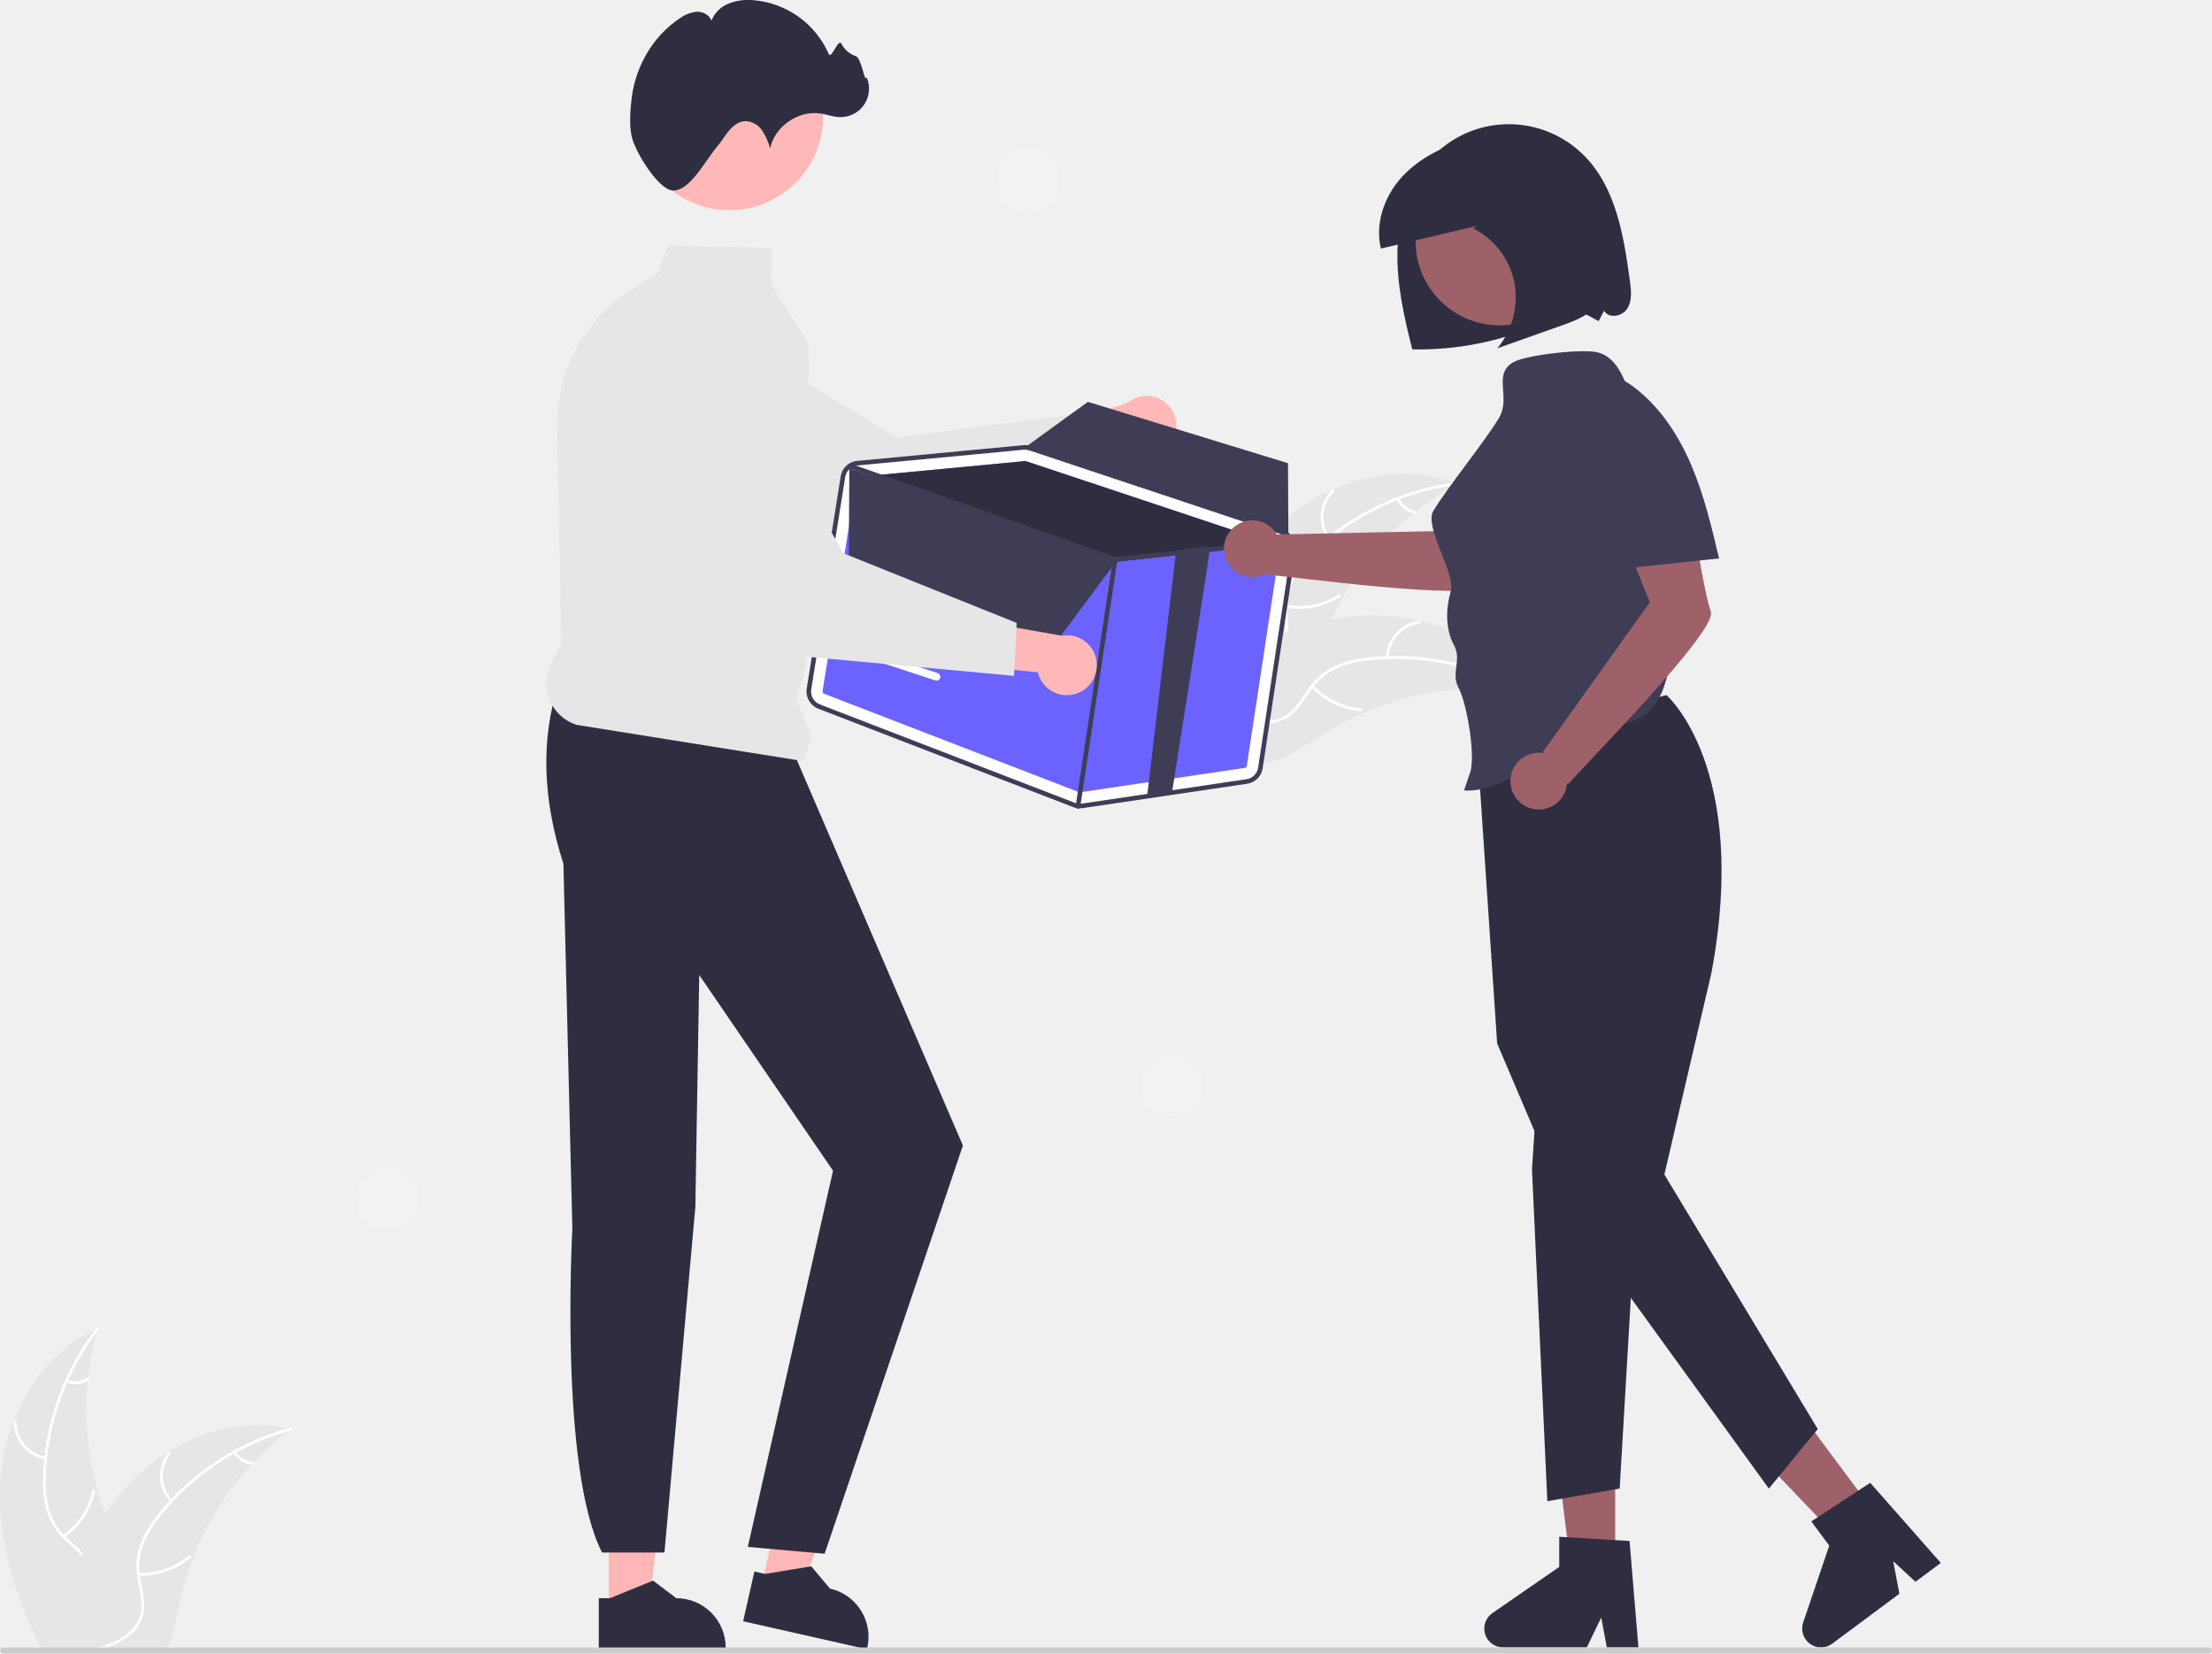
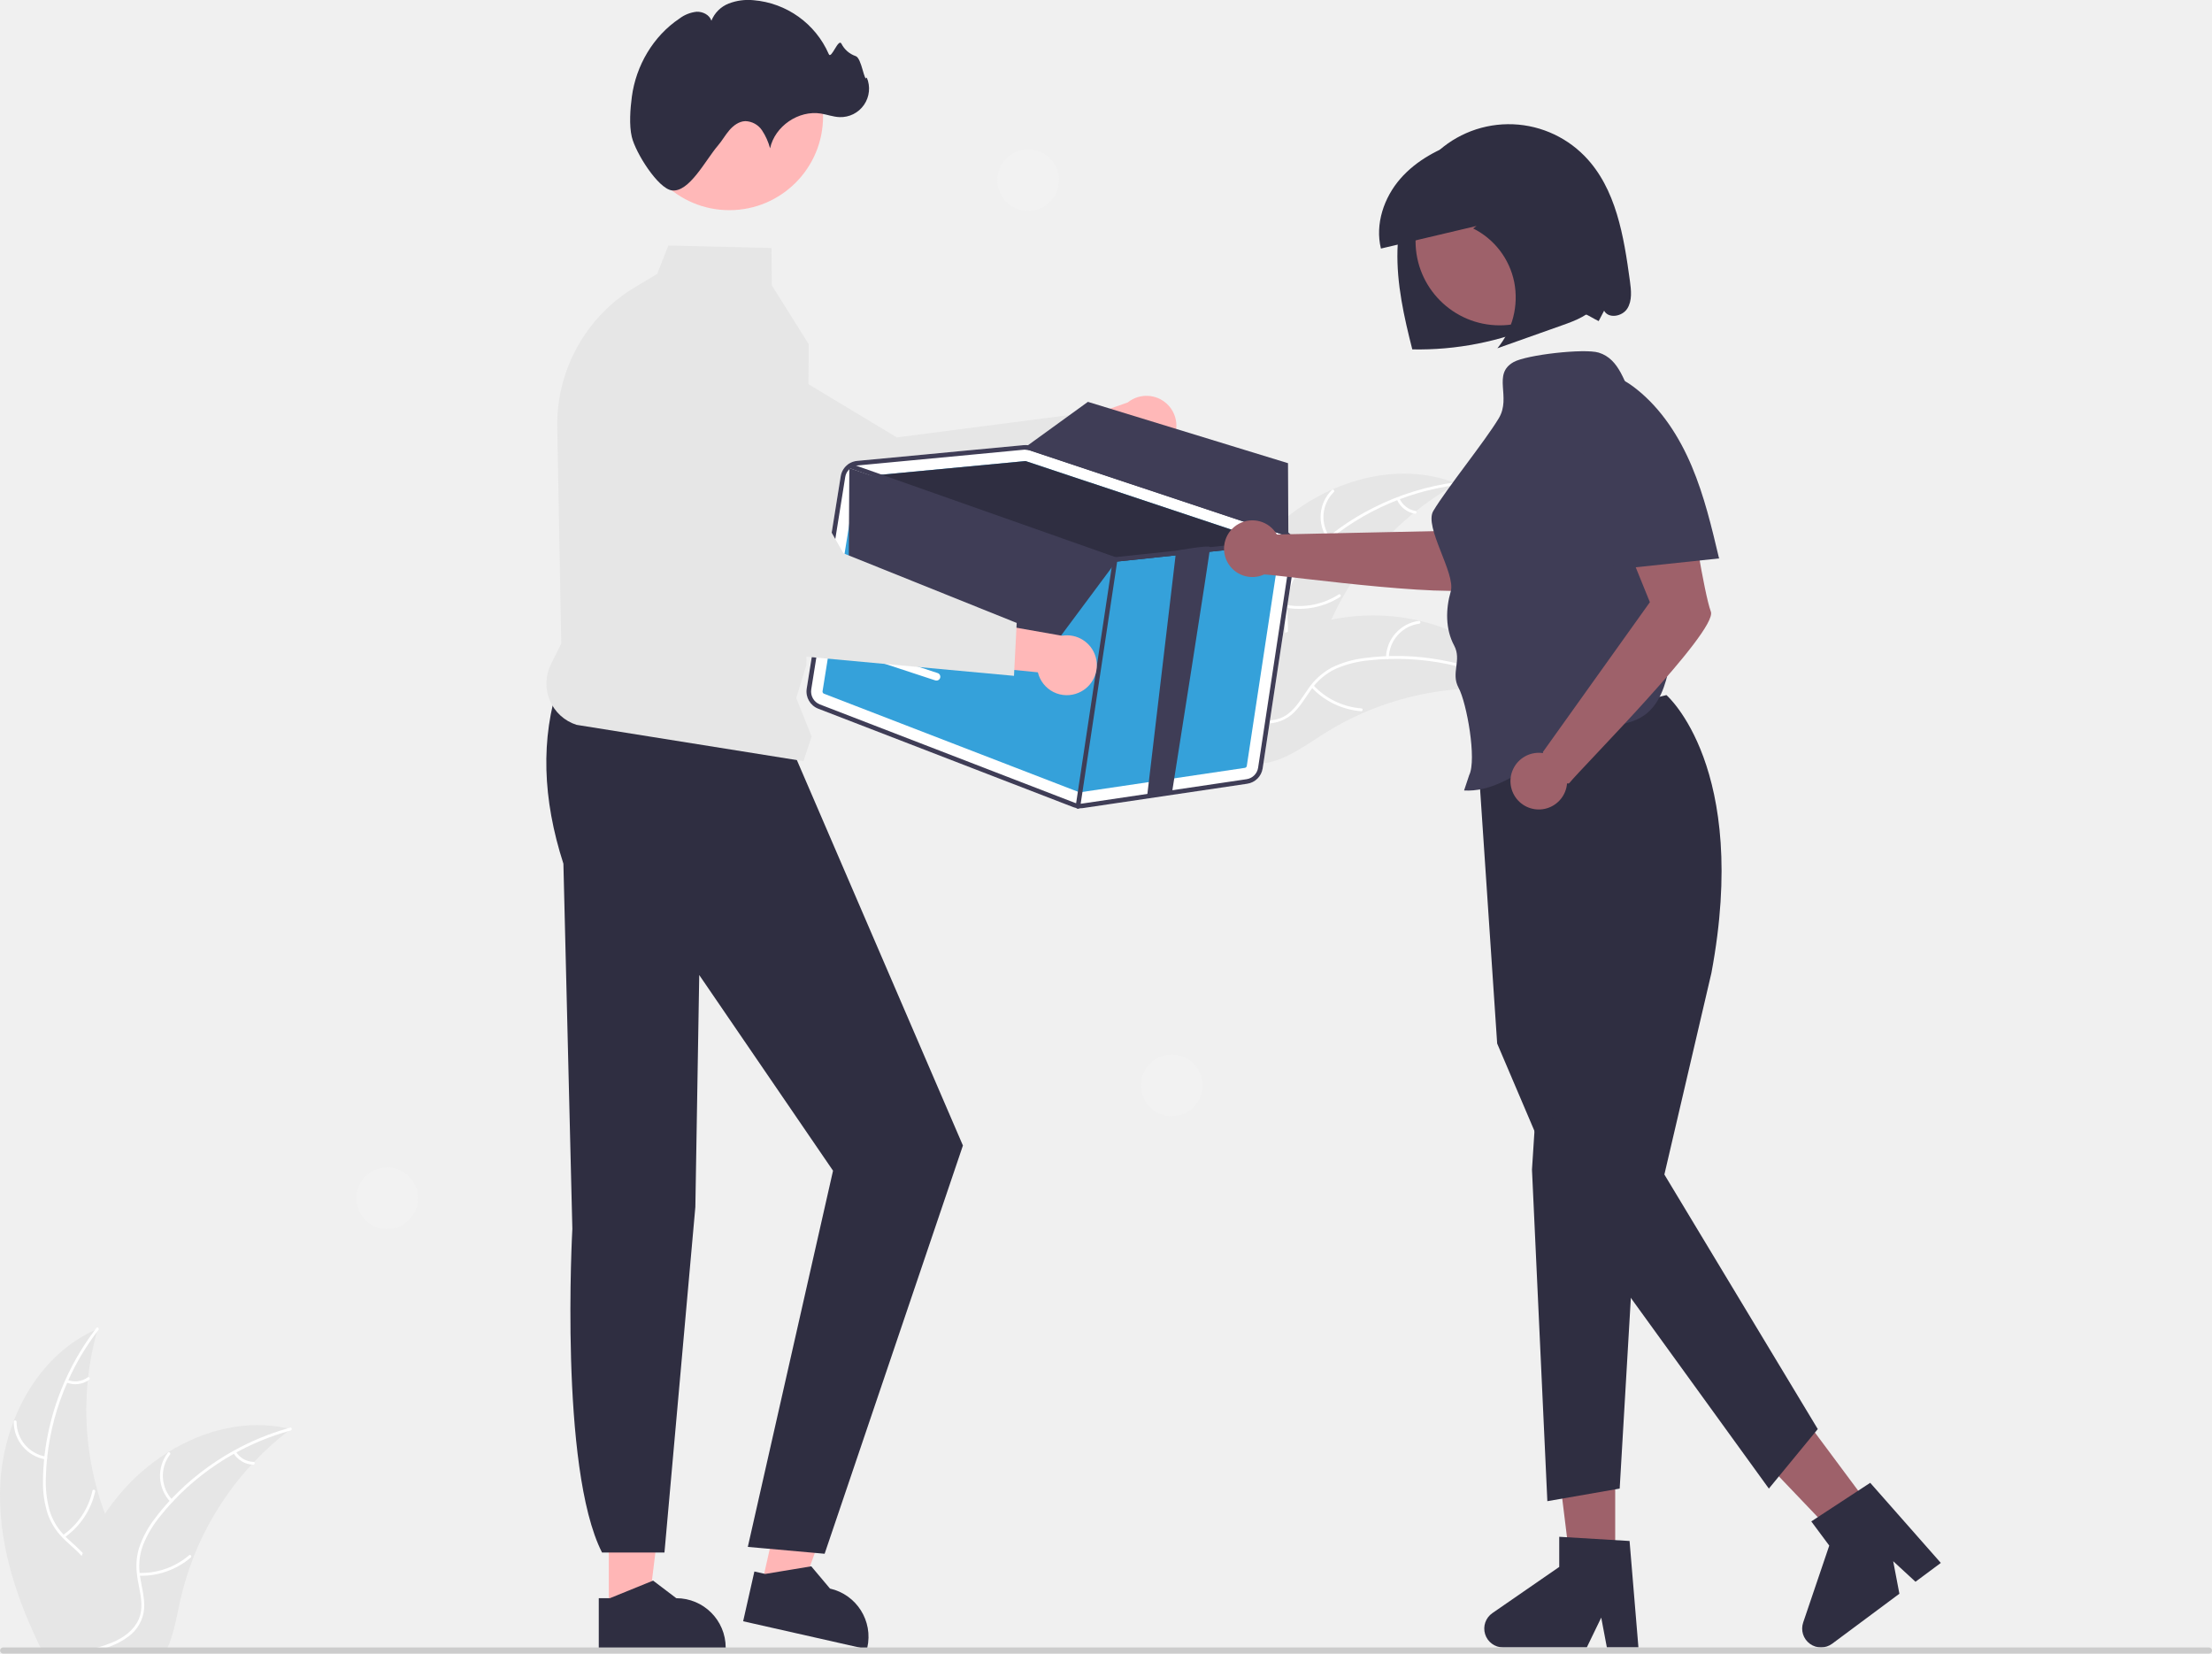
<svg xmlns="http://www.w3.org/2000/svg" data-name="Layer 1" width="862.703" height="644.786" viewBox="0 0 862.703 644.786">
  <polygon points="629.943 612.644 612.777 612.644 604.608 546.435 629.943 546.435 629.943 612.644" fill="#9e616a" />
  <path d="M807.651,769.992H795.341l-2.197-11.622-5.628,11.622H754.867A7.339,7.339,0,0,1,750.697,756.614l26.072-18.007v-11.749l27.424,1.637Z" transform="translate(-168.6484 -127.607)" fill="#2f2e41" />
  <polygon points="731.923 590.981 718.148 601.224 672.085 552.969 692.415 537.851 731.923 590.981" fill="#9e616a" />
  <path d="M925.588,737.048,915.71,744.393l-8.698-8.015,2.419,12.684-26.199,19.482a7.339,7.339,0,0,1-11.33-8.247l10.177-30.007-7.011-9.428,22.983-15.051Z" transform="translate(-168.6484 -127.607)" fill="#2f2e41" />
  <path d="M818.576,398.647s32.569,28.138,17.542,108.352l-18.345,78.597,59.829,99.256-19.077,23.208-77.78-107.433-28.185-66.114L744.652,416.843Z" transform="translate(-168.6484 -127.607)" fill="#2f2e41" />
  <polygon points="599.447 425.746 597.488 456.084 603.483 585.365 631.692 580.452 637.083 488.406 599.447 425.746" fill="#2f2e41" />
  <polygon points="237.445 628.211 252.796 628.21 260.098 569.001 237.443 569.002 237.445 628.211" fill="#ffb6b6" />
  <path d="M402.178,750.806l4.321-0,16.869-6.86,9.041,6.859H432.41A19.266,19.266,0,0,1,451.675,770.07v.626l-49.497.002Z" transform="translate(-168.6484 -127.607)" fill="#2f2e41" />
  <polygon points="296.932 618.538 311.905 621.918 332.071 565.772 309.972 560.782 296.932 618.538" fill="#ffb6b6" />
  <path d="M462.865,740.393l4.215.952,17.966-2.976,7.308,8.682.001 0a19.266,19.266,0,0,1,14.549,23.036l-.138.611L458.484,759.797Z" transform="translate(-168.6484 -127.607)" fill="#2f2e41" />
  <path d="M386.652,393.843c-7.197,21.706-6.436,45.268,1.73,70.556l3.491,142.378S386.671,700.146,403.454,733.002h24.34l12.051-134.751,1.513-90.446,52.182,76.306L460.305,730.799l29.957,2.678,53.934-159.191L477.652,419.843Z" transform="translate(-168.6484 -127.607)" fill="#2f2e41" />
  <path d="M667.346,332.015c18.617-16.777,46.309-25.212,69.537-15.805a115.466,115.466,0,0,0-51.888,59.935c-3.698,9.838-6.786,21.166-15.882,26.433-5.659,3.278-12.7,3.438-19.046,1.856-6.346-1.582-12.162-4.754-17.899-7.894l-1.632-.037C637.864,372.537,648.729,348.791,667.346,332.015Z" transform="translate(-168.6484 -127.607)" fill="#e6e6e6" />
  <path d="M736.753,316.719A98.692,98.692,0,0,0,681.847,342.65a42.5,42.5,0,0,0-8.345,10.377,24.376,24.376,0,0,0-2.818,12.516c.101,4.058.673,8.198-.214,12.21a14.925,14.925,0,0,1-7.425,9.689c-4.546,2.613-9.759,3.437-14.886,4.065-5.692.698-11.615,1.332-16.542,4.525-.597.387-1.162-.562-.566-.948,8.572-5.555,19.42-3.534,28.637-7.241,4.301-1.73,8.107-4.766,9.454-9.357,1.178-4.015.591-8.284.454-12.392a26.011,26.011,0,0,1,2.299-12.34,39.29,39.29,0,0,1,7.916-10.659,95.749,95.749,0,0,1,24.333-17.42A100.443,100.443,0,0,1,736.743,315.615c.703-.091.709,1.015.01,1.105Z" transform="translate(-168.6484 -127.607)" fill="#fff" />
  <path d="M686.447,337.791a14.807,14.807,0,0,1,1.632-19.104c.506-.499,1.305.265.798.764a13.711,13.711,0,0,0-1.482,17.774c.415.577-.536,1.14-.948.566Z" transform="translate(-168.6484 -127.607)" fill="#fff" />
  <path d="M670.362,363.491a28.539,28.539,0,0,0,20.394-4.083c.598-.385,1.164.564.566.948a29.685,29.685,0,0,1-21.23,4.206c-.701-.126-.427-1.197.27-1.071Z" transform="translate(-168.6484 -127.607)" fill="#fff" />
  <path d="M714.447,321.948a8.381,8.381,0,0,0,6.269,4.894c.702.117.427,1.188-.27,1.071a9.392,9.392,0,0,1-6.947-5.399.571.571,0,0,1,.191-.757.555.555,0,0,1,.757.191Z" transform="translate(-168.6484 -127.607)" fill="#fff" />
  <path d="M762.461,397.115c-.44-.061-.881-.122-1.328-.176a110.379,110.379,0,0,0-17.882-.908c-.462.007-.931.021-1.392.041a116.365,116.365,0,0,0-41.75,9.61,113.005,113.005,0,0,0-15.163,8.056c-6.688,4.234-13.602,9.358-21.078,11.085a19.386,19.386,0,0,1-2.362.421l-30.889-26.745c-.04-.096-.086-.185-.126-.282l-1.282-1.011c.239-.176.49-.353.729-.528.138-.102.283-.199.421-.301.094-.066.189-.133.27-.198.031-.022.063-.044.088-.059.081-.065.164-.117.239-.176q2.103-1.49,4.235-2.955c.006-.007.006-.007.019-.008a166.157,166.157,0,0,1,34.601-18.599c.367-.139.739-.285,1.12-.411a107.831,107.831,0,0,1,16.939-4.767,95.329,95.329,0,0,1,9.553-1.334,79.272,79.272,0,0,1,24.723,1.752c16.143,3.743,30.91,12.608,39.656,26.433C762.027,396.406,762.244,396.754,762.461,397.115Z" transform="translate(-168.6484 -127.607)" fill="#e6e6e6" />
  <path d="M762.052,397.446a98.692,98.692,0,0,0-59.452-12.353A42.5,42.5,0,0,0,689.69,388.354a24.376,24.376,0,0,0-9.785,8.297c-2.363,3.301-4.398,6.951-7.522,9.62a14.925,14.925,0,0,1-11.761,3.266c-5.203-.651-9.862-3.132-14.333-5.717-4.965-2.87-10.076-5.93-15.932-6.347-.71-.051-.59-1.149.119-1.098,10.189.726,17.633,8.871,27.225,11.46,4.476,1.208,9.343,1.075,13.182-1.779,3.358-2.496,5.459-6.258,7.823-9.621a26.011,26.011,0,0,1,9.265-8.469,39.29,39.29,0,0,1,12.738-3.745,95.749,95.749,0,0,1,29.917.742,100.443,100.443,0,0,1,32.085,11.596c.616.351-.045,1.237-.657.888Z" transform="translate(-168.6484 -127.607)" fill="#fff" />
  <path d="M709.199,383.983a14.807,14.807,0,0,1,12.805-14.271c.705-.093.883.997.177,1.091a13.711,13.711,0,0,0-11.884,13.299c-.016.711-1.114.588-1.098-.119Z" transform="translate(-168.6484 -127.607)" fill="#fff" />
  <path d="M680.883,394.819a28.539,28.539,0,0,0,18.742,9.018c.709.053.59,1.151-.119,1.098a29.685,29.685,0,0,1-19.483-9.424c-.484-.523.38-1.212.861-.692Z" transform="translate(-168.6484 -127.607)" fill="#fff" />
  <path d="M741.094,388.191a8.381,8.381,0,0,0,2.058,7.682c.49.516-.374,1.205-.861.692a9.392,9.392,0,0,1-2.296-8.493.571.571,0,0,1,.609-.49.555.555,0,0,1,.49.609Z" transform="translate(-168.6484 -127.607)" fill="#fff" />
  <path d="M219.922,754.743c-1.45,5.44-5.26,9.97-9.86,13.27-.75.54-1.52,1.04-2.3,1.51-.24.14-.48.29-.73.42q-.405.24-.81.45h-21.63c-.39-.79-.77-1.59-1.15-2.38-9.27-19.48-15.78-40.5-14.67-61.91a79.254,79.254,0,0,1,5.17-24.25c5.94-15.47,16.78-28.86,31.69-35.6.37-.17.76-.34,1.14-.5-.12.43-.24.85-.36,1.28a110.785,110.785,0,0,0-3.38,17.59c-.06.46-.11.92-.15,1.39a116.054,116.054,0,0,0,3.72,42.69c.01.03.02.07.03.1q1.275,4.605,2.96,9.07c.88,2.35,1.83,4.67,2.87,6.95C216.802,734.393,222.622,744.593,219.922,754.743Z" transform="translate(-168.6484 -127.607)" fill="#e6e6e6" />
  <path d="M207.042,646.203c-.21.28-.42.55-.63.83a98.129,98.129,0,0,0-11.12,18.76c-.16.33-.31.66-.44,1a97.814,97.814,0,0,0-7.82,29.24,1.49,1.49,0,0,0-.02.21c-.25,2.36-.4,4.74-.46,7.12a42.48,42.48,0,0,0,1.43,13.24,23.769,23.769,0,0,0,5.46,9.42c.25.27.5.54.77.8.2.21.42.42.63.62,2.02,1.93,4.23,3.72,6.13,5.79a21.432,21.432,0,0,1,2.35,3,14.904,14.904,0,0,1,1.6,12.1c-1.36,5.06-4.47,9.33-7.65,13.4-1.59,2.04-3.23,4.1-4.65,6.28-.52.78-1,1.57-1.44,2.38h-1.26c.42-.81.88-1.6,1.38-2.38,3.65-5.75,8.84-10.69,11.53-17.02,1.82-4.27,2.37-9.11.07-13.3a17.682,17.682,0,0,0-2.43-3.38c-1.83-2.07-4.02-3.84-6.01-5.71-.5-.47-.99-.95-1.46-1.45a24.964,24.964,0,0,1-5.64-8.9,39.23,39.23,0,0,1-1.94-13.13c0-2.84.15-5.7.43-8.54.03-.36.07-.73.11-1.1a100.767,100.767,0,0,1,19.67-49.23c.2-.28.41-.55.62-.82C206.682,644.873,207.472,645.653,207.042,646.203Z" transform="translate(-168.6484 -127.607)" fill="#fff" />
  <path d="M186.365,696.678a14.807,14.807,0,0,1-12.354-14.663.553.553,0,0,1,1.105-.024,13.711,13.711,0,0,0,11.52,13.616c.701.114.427,1.185-.27,1.071Z" transform="translate(-168.6484 -127.607)" fill="#fff" />
  <path d="M193.164,726.224a28.539,28.539,0,0,0,11.533-17.308c.151-.695,1.222-.424,1.071.27a29.685,29.685,0,0,1-12.038,17.986c-.585.406-1.148-.544-.566-.948Z" transform="translate(-168.6484 -127.607)" fill="#fff" />
  <path d="M194.961,665.676a8.381,8.381,0,0,0,7.893-.972c.579-.414,1.142.538.566.948a9.392,9.392,0,0,1-8.73,1.094.571.571,0,0,1-.4-.671.555.555,0,0,1,.671-.4Z" transform="translate(-168.6484 -127.607)" fill="#fff" />
  <path d="M282.062,684.873c-.35.27-.71.54-1.06.82a110.362,110.362,0,0,0-13.29,12c-.32.33-.64.67-.95,1.01l-.01.01a116.347,116.347,0,0,0-22.66,36.14l-.03.09c-.01.03-.02.05-.03.08a114.443,114.443,0,0,0-5.03,16.42c-1.22,5.46-2.22,11.31-4.13,16.57-.29.81-.61,1.61-.95,2.38h-44.46c.15-.79.31-1.59.47-2.38a160.302,160.302,0,0,1,10.54-33.7c.16-.36.32-.72.5-1.08a108.305,108.305,0,0,1,8.61-15.35.01.01,0,0,1,.01-.01,94.956,94.956,0,0,1,5.8-7.69,79.119,79.119,0,0,1,18.72-16.24c.04-.03.09-.05.13-.08,14.04-8.71,30.68-12.86,46.59-9.27h.01C281.252,684.683,281.652,684.773,282.062,684.873Z" transform="translate(-168.6484 -127.607)" fill="#e6e6e6" />
  <path d="M282.012,685.403c-.34.09-.68.19-1.01.29a98.589,98.589,0,0,0-20.17,8.27c-.32.17-.64.35-.96.53a98.255,98.255,0,0,0-23.79,18.59.035.035,0,0,0-.01.02c-.08.08-.17.17-.24.25-1.6,1.72-3.14,3.51-4.6,5.35a42.769,42.769,0,0,0-6.82,11.43,23.674,23.674,0,0,0-1.31,10.81c.03.37.08.73.13,1.1.04.29.08.58.13.88.66,4.01,1.8,8.03,1.48,12.12a14.909,14.909,0,0,1-6.01,10.63,23.794,23.794,0,0,1-3.68,2.34,36.852,36.852,0,0,1-5.77,2.38h-3.93c.53-.15,1.05-.3,1.58-.45a48.212,48.212,0,0,0,5.53-1.93,26.912,26.912,0,0,0,3-1.48c4.02-2.31,7.37-5.85,8.07-10.58.61-4.14-.57-8.28-1.27-12.33-.12-.7-.23-1.39-.29-2.08a24.439,24.439,0,0,1,.85-10.46,39.062,39.062,0,0,1,6.36-11.66,83.355,83.355,0,0,1,5.48-6.55q.36-.405.75-.81a100.901,100.901,0,0,1,24.21-18.73h.01a99.288,99.288,0,0,1,21.1-8.74h.01c.33-.1.67-.2,1-.29C282.532,684.123,282.692,685.213,282.012,685.403Z" transform="translate(-168.6484 -127.607)" fill="#fff" />
  <path d="M235.116,713.252a14.807,14.807,0,0,1-1.036-19.145c.432-.564,1.329.081.896.646A13.711,13.711,0,0,0,235.977,712.56c.491.514-.372,1.203-.861.692Z" transform="translate(-168.6484 -127.607)" fill="#fff" />
  <path d="M222.755,740.937a28.539,28.539,0,0,0,19.629-6.876c.539-.464,1.231.397.692.861a29.685,29.685,0,0,1-20.441,7.113c-.712-.028-.589-1.126.119-1.098Z" transform="translate(-168.6484 -127.607)" fill="#fff" />
  <path d="M260.644,693.674a8.381,8.381,0,0,0,6.888,3.977c.712.019.588,1.117-.119,1.098a9.392,9.392,0,0,1-7.629-4.382.571.571,0,0,1,.084-.776.555.555,0,0,1,.776.084Z" transform="translate(-168.6484 -127.607)" fill="#fff" />
  <path d="M625.031,300.737a11.599,11.599,0,0,1-17.767.838l-37.8,16.44,3.682-21.102,35.331-12.377a11.662,11.662,0,0,1,16.554,16.201Z" transform="translate(-168.6484 -127.607)" fill="#ffb8b8" />
  <path d="M599.806,307.325l-87.798,39.108-.188-.067-100.067-35.659a32.96,32.96,0,0,1-14.782-42.756h0a32.924,32.924,0,0,1,46.987-14.637l74.469,44.859,72.211-9.359Z" transform="translate(-168.6484 -127.607)" fill="#e6e6e6" />
  <path d="M1031.352,771.203a1.187,1.187,0,0,1-1.19,1.19h-860.29a1.19,1.19,0,0,1,0-2.38h860.29A1.187,1.187,0,0,1,1031.352,771.203Z" transform="translate(-168.6484 -127.607)" fill="#ccc" />
  <path d="M481.992,424.404l-88.506-14.157a16.893,16.893,0,0,1-9.956-23.646l4.014-8.028-1.559-84.347A62.482,62.482,0,0,1,416.322,239.572l8.631-5.161,4.362-11.077,40.22.981.117,14.527,14.404,22.968-0.0.095-.904,125.014-3.97,12.901,6.002,15.006Z" transform="translate(-168.6484 -127.607)" fill="#e6e6e6" />
  <circle cx="284.459" cy="45.41" r="36.544" fill="#ffb8b8" />
  <path d="M415.054,180.984c-1.09-4.592-.59-11.053.026-15.677,1.615-12.121,8.346-23.645,18.573-30.47a13.38,13.38,0,0,1,6.665-2.648c2.419-.101,5.042,1.194,5.785,3.499a11.993,11.993,0,0,1,6.766-6.709,21.136,21.136,0,0,1,9.631-1.297,35.197,35.197,0,0,1,29.363,20.989c.976,2.319,3.702-6.246,4.939-4.055a9.741,9.741,0,0,0,5.524,4.853c2.423.676,3.408,10.66,4.361,8.332a11.098,11.098,0,0,1-10.611,15.475c-2.466-.092-4.825-.999-7.262-1.39-8.715-1.396-17.96,4.923-19.823,13.551a23.987,23.987,0,0,0-3.156-7.021,8.119,8.119,0,0,0-6.513-3.579c-2.48.093-4.659,1.714-6.268,3.603s-2.817,4.093-4.438,5.972c-4.755,5.513-11.187,18.37-17.965,17.432C425.303,201.103,416.542,187.253,415.054,180.984Z" transform="translate(-168.6484 -127.607)" fill="#2f2e41" />
  <path d="M674.012,342.148a7.133,7.133,0,0,0-4.807-7.854l-98.413-32.777a7.132,7.132,0,0,0-2.933-.337l-24.667,2.333-14.154,1.343-26.119,2.468a7.155,7.155,0,0,0-6.384,5.99l-13.261,82.838a7.186,7.186,0,0,0,4.484,7.796l99.44,38.384a6.947,6.947,0,0,0,1.446.388,7.136,7.136,0,0,0,2.176.016l64.255-9.523a7.121,7.121,0,0,0,6.023-5.999Z" transform="translate(-168.6484 -127.607)" fill="#fff" />
-   <path d="M490.013,398.11l99.44,38.382a.897.897,0,0,0,.457.054l64.247-9.522a.883.883,0,0,0,.755-.752l12.92-85.067a.905.905,0,0,0-.599-.982l-.662-.224-97.758-32.546a.678.678,0,0,0-.137-.033.887.887,0,0,0-.23-.012l-60.164,5.693-4.774.448a.903.903,0,0,0-.795.748l-13.259,82.834A.897.897,0,0,0,490.013,398.11Z" transform="translate(-168.6484 -127.607)" fill="#6c63ff" />
+   <path d="M490.013,398.11l99.44,38.382a.897.897,0,0,0,.457.054l64.247-9.522a.883.883,0,0,0,.755-.752l12.92-85.067a.905.905,0,0,0-.599-.982l-.662-.224-97.758-32.546a.678.678,0,0,0-.137-.033.887.887,0,0,0-.23-.012l-60.164,5.693-4.774.448a.903.903,0,0,0-.795.748l-13.259,82.834A.897.897,0,0,0,490.013,398.11Z" transform="translate(-168.6484 -127.607)" fill="#35a1da" />
  <path d="M508.282,313.102l60.164-5.693a.887.887,0,0,1,.23.012.678.678,0,0,1,.137.033l97.758,32.546-25.787,2.73-9.65,1.017-27.46,2.901a1.939,1.939,0,0,1-.241-.003c-.049-.015-.098-.029-.156-.045Z" transform="translate(-168.6484 -127.607)" fill="#2f2e41" />
  <path d="M487.758,403.952l99.44,38.382a6.722,6.722,0,0,0,1.45.38,7.224,7.224,0,0,0,2.177.027l64.247-9.522a7.135,7.135,0,0,0,6.028-6.004l12.91-85.068a7.19,7.19,0,0,0-.418-3.717c-.065-.157-.131-.314-.207-.462a6.99,6.99,0,0,0-2.264-2.698,7.138,7.138,0,0,0-1.916-.977l-.117-.041-98.292-32.738a8.955,8.955,0,0,0-1.227-.298,7.086,7.086,0,0,0-1.715-.033l-24.663,2.325-14.153,1.35L502.917,307.326a7.092,7.092,0,0,0-3.019.997,1.329,1.329,0,0,0-.202.121,1.192,1.192,0,0,0-.13.098,7.148,7.148,0,0,0-3.027,4.764l-13.27,82.843A7.194,7.194,0,0,0,487.758,403.952Zm10.542-90.357a5.3,5.3,0,0,1,1.27-2.671,4.651,4.651,0,0,1,.676-.659,5.317,5.317,0,0,1,2.324-1.084,4.059,4.059,0,0,1,.509-.072l43.985-4.155,20.965-1.995c.142-.017.273-.014.404-.022a5.007,5.007,0,0,1,.948.07,4.145,4.145,0,0,1,.845.201l98.408,32.779c.078.028.146.054.223.082a5.218,5.218,0,0,1,2.273,1.654,5.259,5.259,0,0,1,1.121,4.145l-12.921,85.077a5.349,5.349,0,0,1-4.509,4.502l-64.257,9.521a5.413,5.413,0,0,1-2.723-.31l-99.441-38.372a5.402,5.402,0,0,1-3.359-5.846Z" transform="translate(-168.6484 -127.607)" fill="#3f3d56" />
  <path d="M499.352,308.994a.877.877,0,0,1,.268-.386,1.051,1.051,0,0,1,.129-.088c.042-.016.084-.042.126-.058a.873.873,0,0,1,.624-.011l2.07.73,101.116,35.669,23.665-2.5,13.243-1.397,28.029-2.967,2.506-.263.487-.054a.904.904,0,0,1,.952.654.739.739,0,0,1,.026.143.893.893,0,0,1-.55.922.988.988,0,0,1-.248.067l-3.409.357-27.603,2.918-9.65,1.017-27.46,2.901a1.939,1.939,0,0,1-.241-.003c-.049-.015-.098-.029-.156-.045L500.245,310.265l-.35-.124a.67.67,0,0,1-.219-.121A.91.91,0,0,1,499.352,308.994Z" transform="translate(-168.6484 -127.607)" fill="#3f3d56" />
  <path d="M588.919,442.975a.894.894,0,0,1-.743-1.016l14.517-96.334a.894.894,0,0,1,1.017-.751l.008.001a.894.894,0,0,1,.743,1.016l-14.517,96.334a.894.894,0,0,1-1.017.751Z" transform="translate(-168.6484 -127.607)" fill="#3f3d56" />
  <path d="M625.716,436.863l-9.655,1.019,11.293-95.535s12.895-2.335,13.24-1.398C640.806,341.508,625.808,436.251,625.716,436.863Z" transform="translate(-168.6484 -127.607)" fill="#3f3d56" />
  <polygon points="331.25 182.533 330.99 226.1 408.116 255.488 435.813 218.284 331.25 182.533" fill="#3f3d56" />
  <path d="M671.131,337.725a5.301,5.301,0,0,0-2.497-1.737l-98.406-32.778a5.106,5.106,0,0,0-.848-.207,5.009,5.009,0,0,0-.951-.071l.16-.997.985-.713,23.368-16.919,78.041,23.917.135,27.052Z" transform="translate(-168.6484 -127.607)" fill="#3f3d56" />
  <path d="M503.829,380.08a1.513,1.513,0,0,1,.326.068l30.194,9.917a1.5,1.5,0,0,1-.936,2.851l-30.194-9.917a1.5,1.5,0,0,1,.61-2.919Z" transform="translate(-168.6484 -127.607)" fill="#fff" />
  <circle cx="457.003" cy="423.236" r="12" fill="#f2f2f2" />
  <circle cx="151.003" cy="467.236" r="12" fill="#f2f2f2" />
  <circle cx="401.003" cy="70.236" r="12" fill="#f2f2f2" />
  <path d="M589.34,397.729A11.599,11.599,0,0,1,573.433,389.771L532.421,385.628l13.53-16.606,36.871,6.481a11.662,11.662,0,0,1,6.518,22.226Z" transform="translate(-168.6484 -127.607)" fill="#ffb8b8" />
  <path d="M564.115,391.141l-95.708-8.818-.131-.151L398.425,302.135a32.96,32.96,0,0,1,8.013-44.523h0a32.924,32.924,0,0,1,48.144,10.209l43.022,75.544,67.565,27.147Z" transform="translate(-168.6484 -127.607)" fill="#e6e6e6" />
  <path d="M804.339,237.224c-2.377-17.434-5.358-36.152-17.654-48.737a41.35,41.35,0,0,0-59.744.618c-8.951,9.549-12.904,22.957-13.265,36.04s2.552,26.021,5.784,38.703a119.29,119.29,0,0,0,49.786-9.799c3.926-1.704,7.789-3.631,11.937-4.686,4.148-1.056,7.105,1.601,10.963,3.453l2.118-4.055c1.734,3.227,7.102,2.27,9.05-.832C805.26,244.826,804.834,240.853,804.339,237.224Z" transform="translate(-168.6484 -127.607)" fill="#2f2e41" />
  <path d="M736.532,334.532l-69.876,1.494a11.055,11.055,0,1,0-4.94,15.574c9.268.527,81.772,10.817,86.097,4.185,4.39-6.731,27.824-30.486,27.824-30.486l-18.013-25.644Z" transform="translate(-168.6484 -127.607)" fill="#9e616a" />
  <circle cx="584.911" cy="94.035" r="32.83" fill="#9e616a" />
-   <path d="M599.361,299.184" transform="translate(-168.6484 -127.607)" fill="#6c63ff" />
+   <path d="M599.361,299.184" transform="translate(-168.6484 -127.607)" fill="#35a1da" />
  <path d="M806.142,284.811c-3.869-7.7-5.749-17.212-13.997-19.708-5.57-1.686-28.097.84-33.173,3.686-8.444,4.733-.792,13.602-5.773,21.902-5.415,9.023-20.132,27.13-25.547,36.152-3.723,6.203,8.817,24.409,6.804,31.358-2.013,6.948-2.11,14.747,1.32,21.117,3.069,5.701-1.371,10.745,1.715,16.437,3.21,5.92,7.148,28.053,4.161,34.088l-2,6c19.847,1.166,36.535-22.544,56.258-25.042,4.899-.62,9.986-1.431,14.023-4.274,5.946-4.189,8.297-11.789,9.766-18.913A159.326,159.326,0,0,0,806.142,284.811Z" transform="translate(-168.6484 -127.607)" fill="#3f3d56" />
  <path d="M835.898,366.112c-2.764-7.546-7.769-40.537-7.769-40.537l-31.324-.918,15.314,37.772-41.79,58.503s.077.129.218.358a11.052,11.052,0,1,0,9.27,11.745.763.763,0,0,0,.958-.164C785.425,427.035,838.662,373.658,835.898,366.112Z" transform="translate(-168.6484 -127.607)" fill="#9e616a" />
  <path d="M839.083,345.277c-2.875-12.135-5.772-24.335-10.619-35.826s-11.787-22.343-21.547-30.105c-3.12-2.482-6.609-4.672-10.521-5.444-3.911-.772-8.32.092-11.067,2.981-4.396,4.624-3.073,12.045-1.461,18.218Q791,322.402,798.131,349.703q20.594-2.183,41.188-4.366Z" transform="translate(-168.6484 -127.607)" fill="#3f3d56" />
  <path d="M793.787,226.196c-1.209-7.942-2.472-15.95-5.312-23.429-2.84-7.478-7.419-14.482-13.986-18.719-10.399-6.707-23.862-5.414-35.521-1.555-9.016,2.984-17.818,7.519-24.176,14.809-6.358,7.291-9.93,17.694-7.564,27.227q18.655-4.407,37.309-8.815l-1.361.962a30.038,30.038,0,0,1,16.031,20.893,31.122,31.122,0,0,1-6.566,25.848q12.722-4.513,25.445-9.026c5.235-1.857,10.838-3.997,13.943-8.76C795.627,240.107,794.791,232.787,793.787,226.196Z" transform="translate(-168.6484 -127.607)" fill="#2f2e41" />
</svg>
